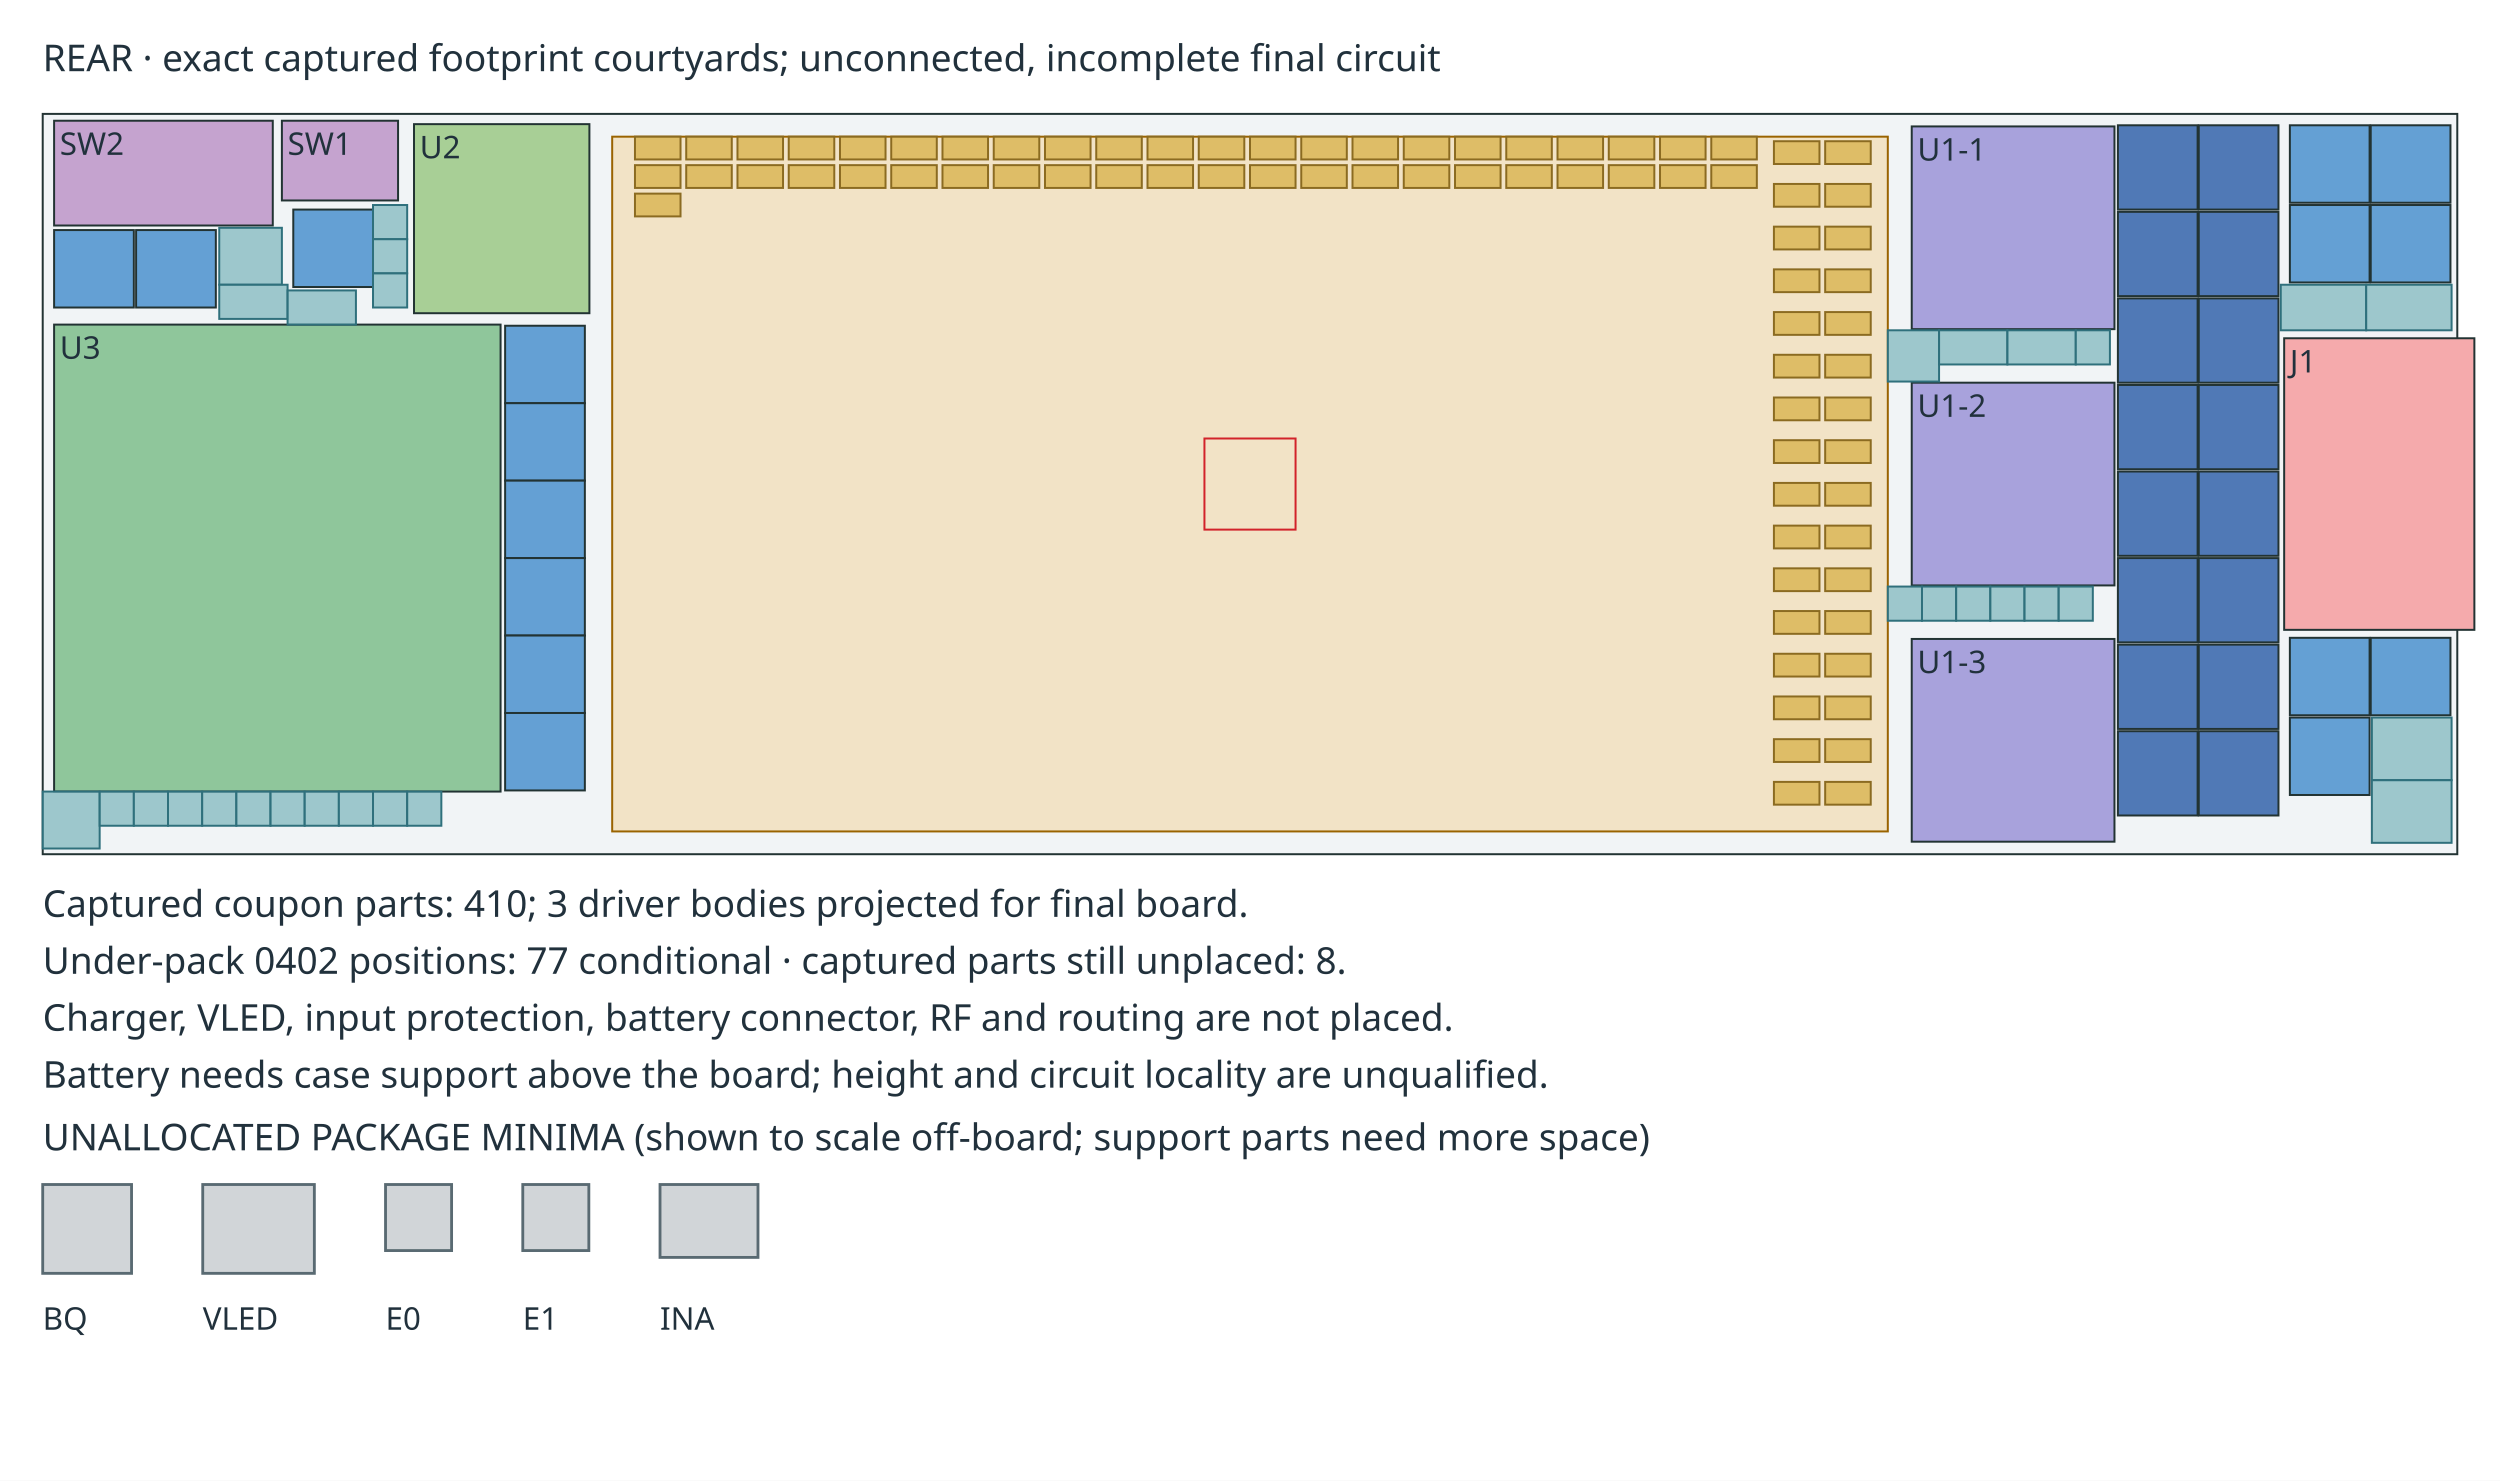
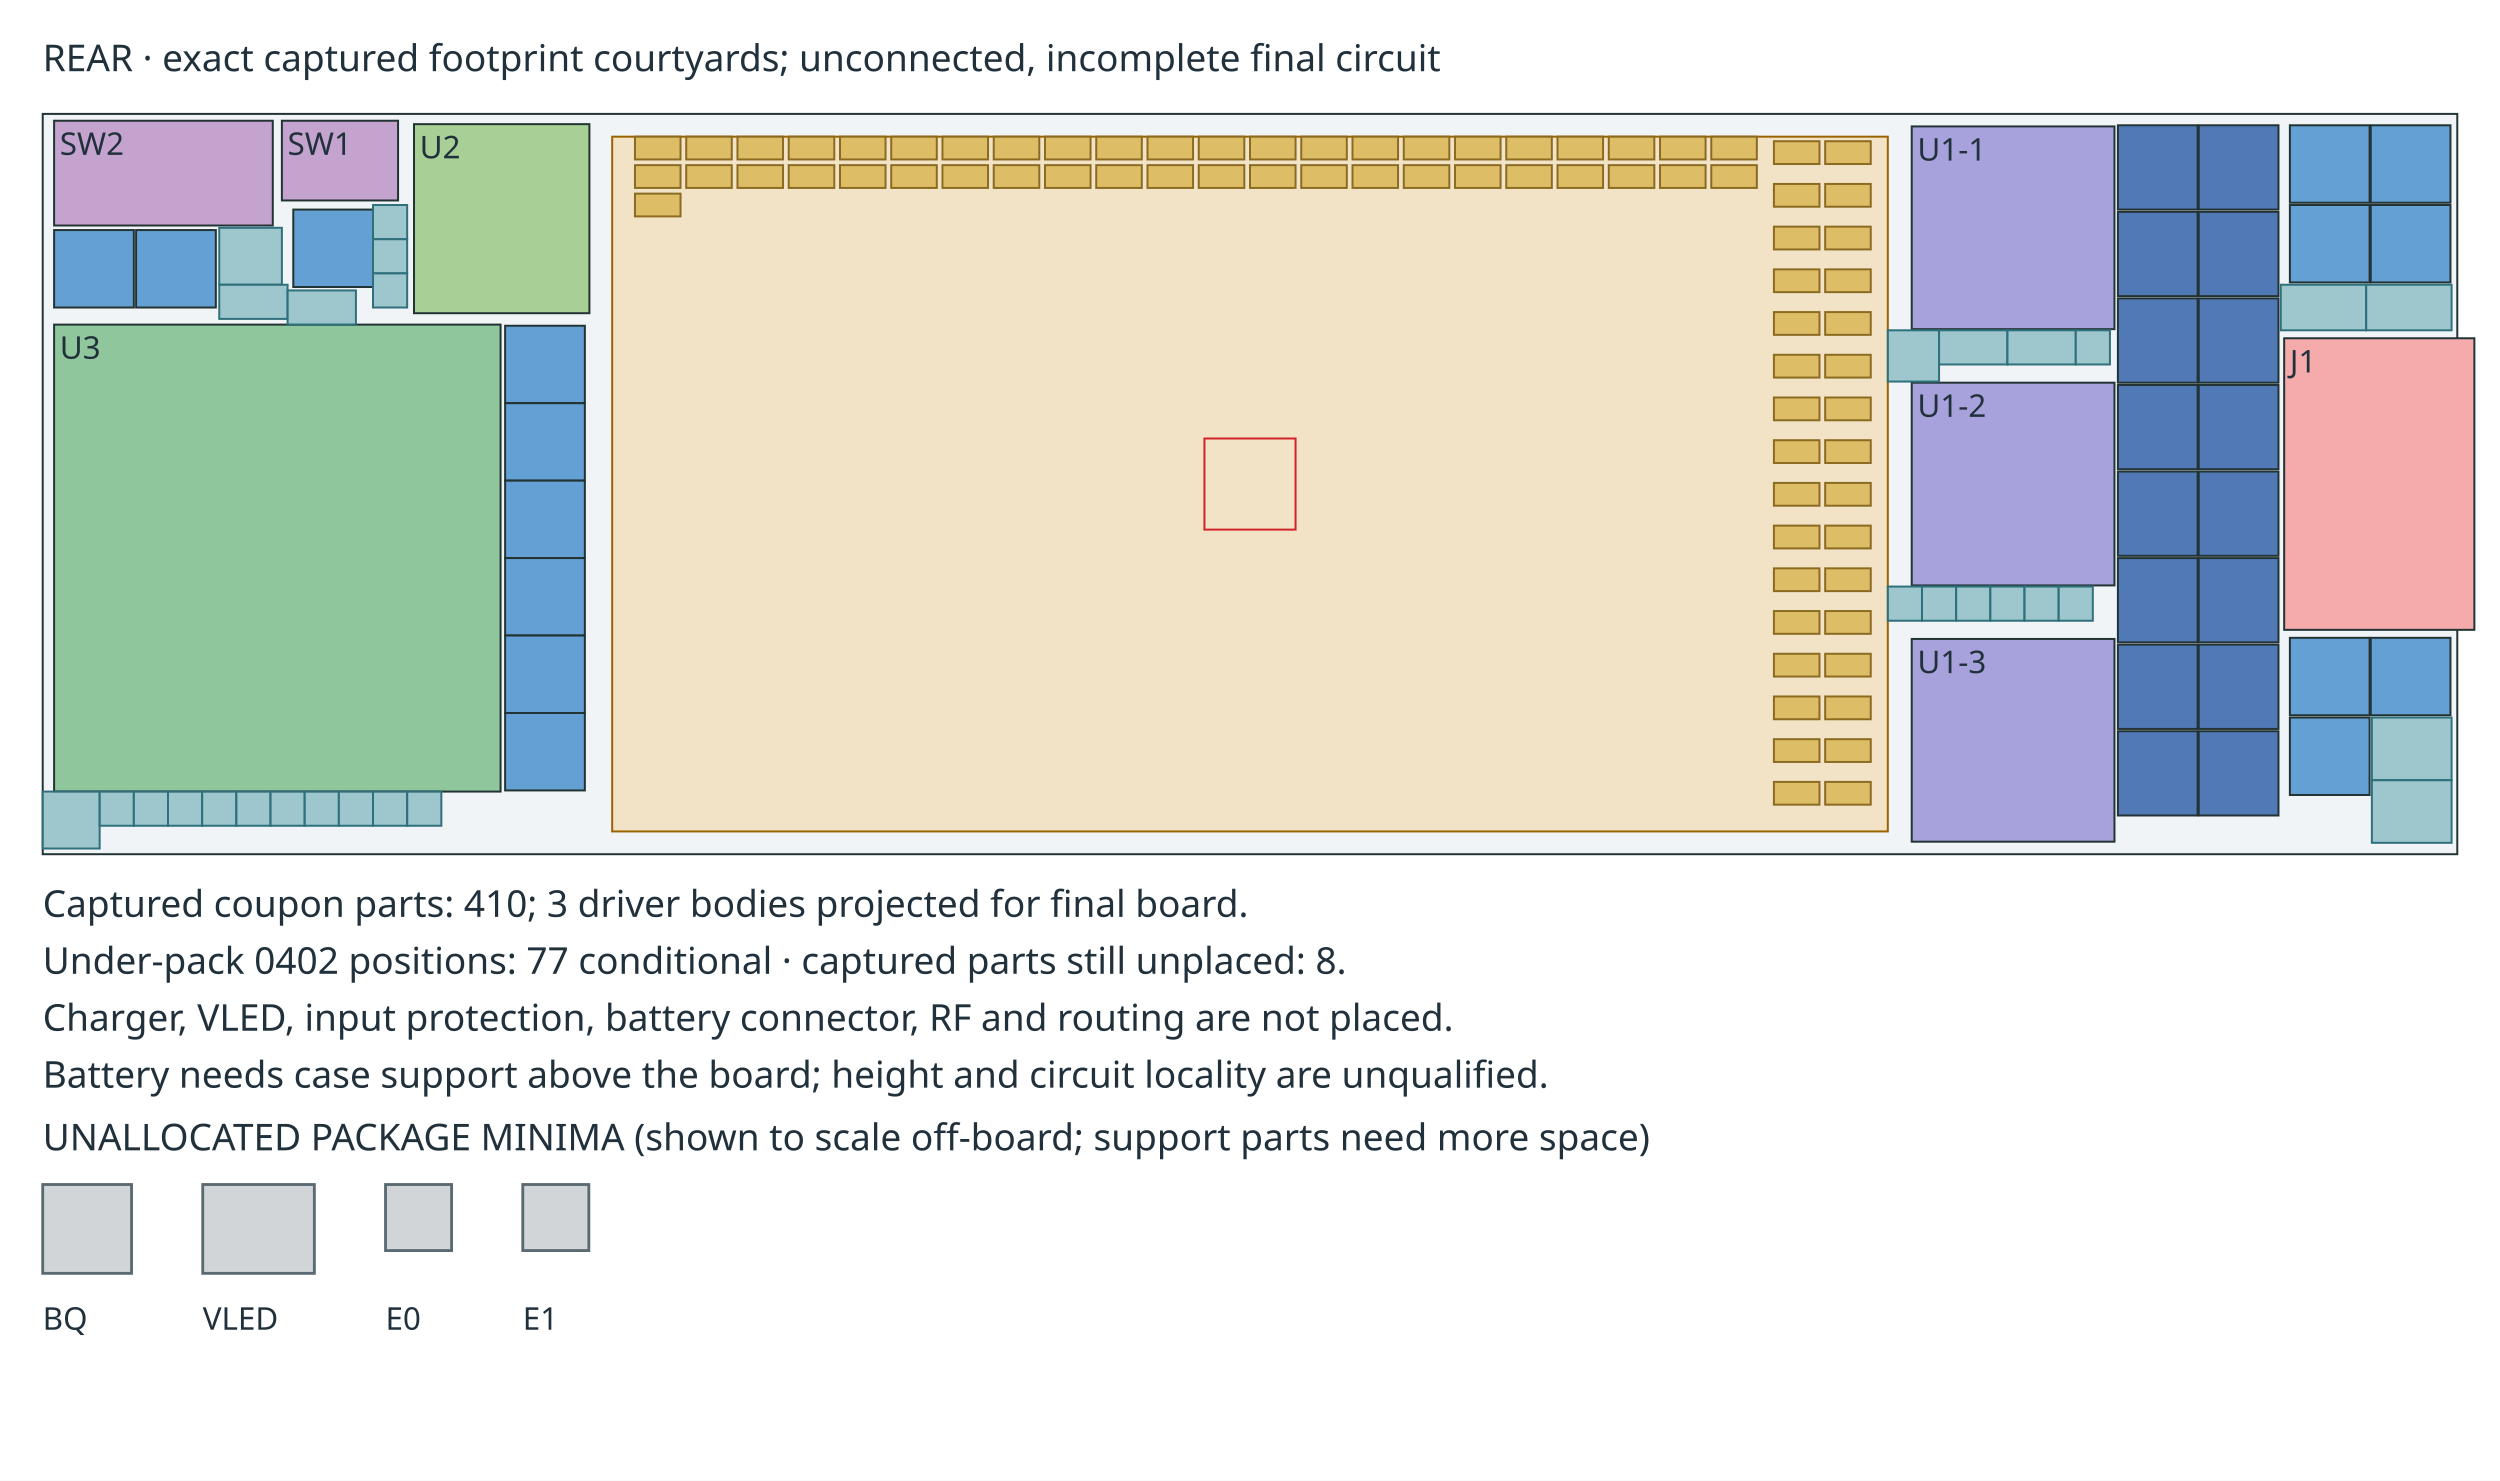
<svg xmlns="http://www.w3.org/2000/svg" viewBox="-15 -40 878.0 520.0">
  <style>text{font:13px sans-serif;fill:#21313c}.small{font:11px sans-serif}</style>
  <rect x="-15" y="-40" width="878.0" height="520.0" fill="white" />
  <text x="0" y="-15">REAR · exact captured footprint courtyards; unconnected, incomplete final circuit</text>
  <rect x="0.00" y="0.00" width="848.00" height="260.00" fill="#f1f4f6" fill-opacity="1" stroke="#233" stroke-width="0.7" />
  <rect x="200.00" y="8.00" width="448.00" height="244.00" fill="#f2d59e" fill-opacity="0.55" stroke="#9a6300" stroke-width="0.7" />
  <rect x="608.00" y="9.60" width="16.00" height="8.00" fill="#dcb95d" fill-opacity="0.9" stroke="#8b6b21" stroke-width="0.7" />
  <rect x="626.00" y="9.60" width="16.00" height="8.00" fill="#dcb95d" fill-opacity="0.9" stroke="#8b6b21" stroke-width="0.7" />
  <rect x="608.00" y="24.60" width="16.00" height="8.00" fill="#dcb95d" fill-opacity="0.9" stroke="#8b6b21" stroke-width="0.7" />
  <rect x="626.00" y="24.60" width="16.00" height="8.00" fill="#dcb95d" fill-opacity="0.9" stroke="#8b6b21" stroke-width="0.7" />
  <rect x="608.00" y="39.60" width="16.00" height="8.00" fill="#dcb95d" fill-opacity="0.9" stroke="#8b6b21" stroke-width="0.7" />
  <rect x="626.00" y="39.60" width="16.00" height="8.00" fill="#dcb95d" fill-opacity="0.9" stroke="#8b6b21" stroke-width="0.7" />
  <rect x="608.00" y="54.60" width="16.00" height="8.00" fill="#dcb95d" fill-opacity="0.9" stroke="#8b6b21" stroke-width="0.7" />
  <rect x="626.00" y="54.60" width="16.00" height="8.00" fill="#dcb95d" fill-opacity="0.9" stroke="#8b6b21" stroke-width="0.7" />
  <rect x="608.00" y="69.60" width="16.00" height="8.00" fill="#dcb95d" fill-opacity="0.9" stroke="#8b6b21" stroke-width="0.7" />
  <rect x="626.00" y="69.60" width="16.00" height="8.00" fill="#dcb95d" fill-opacity="0.9" stroke="#8b6b21" stroke-width="0.7" />
  <rect x="608.00" y="84.60" width="16.00" height="8.00" fill="#dcb95d" fill-opacity="0.9" stroke="#8b6b21" stroke-width="0.7" />
  <rect x="626.00" y="84.60" width="16.00" height="8.00" fill="#dcb95d" fill-opacity="0.9" stroke="#8b6b21" stroke-width="0.7" />
  <rect x="608.00" y="99.60" width="16.00" height="8.00" fill="#dcb95d" fill-opacity="0.9" stroke="#8b6b21" stroke-width="0.7" />
  <rect x="626.00" y="99.60" width="16.00" height="8.00" fill="#dcb95d" fill-opacity="0.9" stroke="#8b6b21" stroke-width="0.7" />
  <rect x="608.00" y="114.60" width="16.00" height="8.00" fill="#dcb95d" fill-opacity="0.9" stroke="#8b6b21" stroke-width="0.7" />
  <rect x="626.00" y="114.60" width="16.00" height="8.00" fill="#dcb95d" fill-opacity="0.9" stroke="#8b6b21" stroke-width="0.7" />
  <rect x="608.00" y="129.60" width="16.00" height="8.00" fill="#dcb95d" fill-opacity="0.9" stroke="#8b6b21" stroke-width="0.7" />
  <rect x="626.00" y="129.60" width="16.00" height="8.00" fill="#dcb95d" fill-opacity="0.9" stroke="#8b6b21" stroke-width="0.7" />
  <rect x="608.00" y="144.60" width="16.00" height="8.00" fill="#dcb95d" fill-opacity="0.9" stroke="#8b6b21" stroke-width="0.7" />
  <rect x="626.00" y="144.60" width="16.00" height="8.00" fill="#dcb95d" fill-opacity="0.9" stroke="#8b6b21" stroke-width="0.7" />
  <rect x="608.00" y="159.60" width="16.00" height="8.00" fill="#dcb95d" fill-opacity="0.9" stroke="#8b6b21" stroke-width="0.7" />
  <rect x="626.00" y="159.60" width="16.00" height="8.00" fill="#dcb95d" fill-opacity="0.9" stroke="#8b6b21" stroke-width="0.7" />
  <rect x="608.00" y="174.60" width="16.00" height="8.00" fill="#dcb95d" fill-opacity="0.9" stroke="#8b6b21" stroke-width="0.7" />
  <rect x="626.00" y="174.60" width="16.00" height="8.00" fill="#dcb95d" fill-opacity="0.9" stroke="#8b6b21" stroke-width="0.7" />
  <rect x="608.00" y="189.60" width="16.00" height="8.00" fill="#dcb95d" fill-opacity="0.9" stroke="#8b6b21" stroke-width="0.7" />
  <rect x="626.00" y="189.60" width="16.00" height="8.00" fill="#dcb95d" fill-opacity="0.9" stroke="#8b6b21" stroke-width="0.7" />
  <rect x="608.00" y="204.60" width="16.00" height="8.00" fill="#dcb95d" fill-opacity="0.9" stroke="#8b6b21" stroke-width="0.7" />
  <rect x="626.00" y="204.60" width="16.00" height="8.00" fill="#dcb95d" fill-opacity="0.9" stroke="#8b6b21" stroke-width="0.7" />
  <rect x="608.00" y="219.60" width="16.00" height="8.00" fill="#dcb95d" fill-opacity="0.9" stroke="#8b6b21" stroke-width="0.7" />
  <rect x="626.00" y="219.60" width="16.00" height="8.00" fill="#dcb95d" fill-opacity="0.9" stroke="#8b6b21" stroke-width="0.7" />
  <rect x="608.00" y="234.60" width="16.00" height="8.00" fill="#dcb95d" fill-opacity="0.9" stroke="#8b6b21" stroke-width="0.7" />
  <rect x="626.00" y="234.60" width="16.00" height="8.00" fill="#dcb95d" fill-opacity="0.9" stroke="#8b6b21" stroke-width="0.7" />
  <rect x="208.00" y="8.00" width="16.00" height="8.00" fill="#dcb95d" fill-opacity="0.9" stroke="#8b6b21" stroke-width="0.7" />
  <rect x="226.00" y="8.00" width="16.00" height="8.00" fill="#dcb95d" fill-opacity="0.9" stroke="#8b6b21" stroke-width="0.7" />
  <rect x="244.00" y="8.00" width="16.00" height="8.00" fill="#dcb95d" fill-opacity="0.9" stroke="#8b6b21" stroke-width="0.7" />
  <rect x="262.00" y="8.00" width="16.00" height="8.00" fill="#dcb95d" fill-opacity="0.9" stroke="#8b6b21" stroke-width="0.7" />
  <rect x="280.00" y="8.00" width="16.00" height="8.00" fill="#dcb95d" fill-opacity="0.9" stroke="#8b6b21" stroke-width="0.7" />
  <rect x="298.00" y="8.00" width="16.00" height="8.00" fill="#dcb95d" fill-opacity="0.9" stroke="#8b6b21" stroke-width="0.7" />
  <rect x="316.00" y="8.00" width="16.00" height="8.00" fill="#dcb95d" fill-opacity="0.9" stroke="#8b6b21" stroke-width="0.7" />
  <rect x="334.00" y="8.00" width="16.00" height="8.00" fill="#dcb95d" fill-opacity="0.9" stroke="#8b6b21" stroke-width="0.7" />
  <rect x="352.00" y="8.00" width="16.00" height="8.00" fill="#dcb95d" fill-opacity="0.9" stroke="#8b6b21" stroke-width="0.7" />
  <rect x="370.00" y="8.00" width="16.00" height="8.00" fill="#dcb95d" fill-opacity="0.9" stroke="#8b6b21" stroke-width="0.7" />
  <rect x="388.00" y="8.00" width="16.00" height="8.00" fill="#dcb95d" fill-opacity="0.9" stroke="#8b6b21" stroke-width="0.7" />
  <rect x="406.00" y="8.00" width="16.00" height="8.00" fill="#dcb95d" fill-opacity="0.9" stroke="#8b6b21" stroke-width="0.7" />
  <rect x="424.00" y="8.00" width="16.00" height="8.00" fill="#dcb95d" fill-opacity="0.9" stroke="#8b6b21" stroke-width="0.7" />
  <rect x="442.00" y="8.00" width="16.00" height="8.00" fill="#dcb95d" fill-opacity="0.9" stroke="#8b6b21" stroke-width="0.7" />
  <rect x="460.00" y="8.00" width="16.00" height="8.00" fill="#dcb95d" fill-opacity="0.9" stroke="#8b6b21" stroke-width="0.7" />
  <rect x="478.00" y="8.00" width="16.00" height="8.00" fill="#dcb95d" fill-opacity="0.9" stroke="#8b6b21" stroke-width="0.7" />
  <rect x="496.00" y="8.00" width="16.00" height="8.00" fill="#dcb95d" fill-opacity="0.9" stroke="#8b6b21" stroke-width="0.7" />
  <rect x="514.00" y="8.00" width="16.00" height="8.00" fill="#dcb95d" fill-opacity="0.9" stroke="#8b6b21" stroke-width="0.7" />
  <rect x="532.00" y="8.00" width="16.00" height="8.00" fill="#dcb95d" fill-opacity="0.9" stroke="#8b6b21" stroke-width="0.7" />
  <rect x="550.00" y="8.00" width="16.00" height="8.00" fill="#dcb95d" fill-opacity="0.9" stroke="#8b6b21" stroke-width="0.7" />
  <rect x="568.00" y="8.00" width="16.00" height="8.00" fill="#dcb95d" fill-opacity="0.9" stroke="#8b6b21" stroke-width="0.7" />
  <rect x="586.00" y="8.00" width="16.00" height="8.00" fill="#dcb95d" fill-opacity="0.9" stroke="#8b6b21" stroke-width="0.7" />
  <rect x="208.00" y="18.00" width="16.00" height="8.00" fill="#dcb95d" fill-opacity="0.9" stroke="#8b6b21" stroke-width="0.7" />
  <rect x="226.00" y="18.00" width="16.00" height="8.00" fill="#dcb95d" fill-opacity="0.9" stroke="#8b6b21" stroke-width="0.7" />
  <rect x="244.00" y="18.00" width="16.00" height="8.00" fill="#dcb95d" fill-opacity="0.9" stroke="#8b6b21" stroke-width="0.7" />
  <rect x="262.00" y="18.00" width="16.00" height="8.00" fill="#dcb95d" fill-opacity="0.9" stroke="#8b6b21" stroke-width="0.7" />
  <rect x="280.00" y="18.00" width="16.00" height="8.00" fill="#dcb95d" fill-opacity="0.9" stroke="#8b6b21" stroke-width="0.7" />
  <rect x="298.00" y="18.00" width="16.00" height="8.00" fill="#dcb95d" fill-opacity="0.9" stroke="#8b6b21" stroke-width="0.7" />
  <rect x="316.00" y="18.00" width="16.00" height="8.00" fill="#dcb95d" fill-opacity="0.9" stroke="#8b6b21" stroke-width="0.7" />
  <rect x="334.00" y="18.00" width="16.00" height="8.00" fill="#dcb95d" fill-opacity="0.9" stroke="#8b6b21" stroke-width="0.7" />
  <rect x="352.00" y="18.00" width="16.00" height="8.00" fill="#dcb95d" fill-opacity="0.9" stroke="#8b6b21" stroke-width="0.7" />
  <rect x="370.00" y="18.00" width="16.00" height="8.00" fill="#dcb95d" fill-opacity="0.9" stroke="#8b6b21" stroke-width="0.7" />
  <rect x="388.00" y="18.00" width="16.00" height="8.00" fill="#dcb95d" fill-opacity="0.9" stroke="#8b6b21" stroke-width="0.7" />
  <rect x="406.00" y="18.00" width="16.00" height="8.00" fill="#dcb95d" fill-opacity="0.9" stroke="#8b6b21" stroke-width="0.7" />
  <rect x="424.00" y="18.00" width="16.00" height="8.00" fill="#dcb95d" fill-opacity="0.9" stroke="#8b6b21" stroke-width="0.7" />
  <rect x="442.00" y="18.00" width="16.00" height="8.00" fill="#dcb95d" fill-opacity="0.9" stroke="#8b6b21" stroke-width="0.7" />
  <rect x="460.00" y="18.00" width="16.00" height="8.00" fill="#dcb95d" fill-opacity="0.9" stroke="#8b6b21" stroke-width="0.7" />
  <rect x="478.00" y="18.00" width="16.00" height="8.00" fill="#dcb95d" fill-opacity="0.9" stroke="#8b6b21" stroke-width="0.7" />
  <rect x="496.00" y="18.00" width="16.00" height="8.00" fill="#dcb95d" fill-opacity="0.9" stroke="#8b6b21" stroke-width="0.7" />
  <rect x="514.00" y="18.00" width="16.00" height="8.00" fill="#dcb95d" fill-opacity="0.9" stroke="#8b6b21" stroke-width="0.7" />
  <rect x="532.00" y="18.00" width="16.00" height="8.00" fill="#dcb95d" fill-opacity="0.9" stroke="#8b6b21" stroke-width="0.7" />
  <rect x="550.00" y="18.00" width="16.00" height="8.00" fill="#dcb95d" fill-opacity="0.9" stroke="#8b6b21" stroke-width="0.7" />
  <rect x="568.00" y="18.00" width="16.00" height="8.00" fill="#dcb95d" fill-opacity="0.9" stroke="#8b6b21" stroke-width="0.7" />
  <rect x="586.00" y="18.00" width="16.00" height="8.00" fill="#dcb95d" fill-opacity="0.9" stroke="#8b6b21" stroke-width="0.7" />
  <rect x="208.00" y="28.00" width="16.00" height="8.00" fill="#dcb95d" fill-opacity="0.9" stroke="#8b6b21" stroke-width="0.7" />
  <rect x="408.00" y="114.00" width="32.00" height="32.00" fill="none" fill-opacity="1" stroke="#d2232a" stroke-width="0.7" />
  <rect x="4.00" y="2.40" width="76.80" height="36.80" fill="#c5a3cf" fill-opacity="1" stroke="#233" stroke-width="0.7" />
  <text class="small" x="6.0" y="14.4">SW2</text>
  <rect x="84.00" y="2.40" width="40.80" height="28.00" fill="#c5a3cf" fill-opacity="1" stroke="#233" stroke-width="0.7" />
  <text class="small" x="86.0" y="14.4">SW1</text>
  <rect x="130.40" y="3.60" width="61.60" height="66.40" fill="#a8cf96" fill-opacity="1" stroke="#233" stroke-width="0.7" />
  <text class="small" x="132.4" y="15.6">U2</text>
  <rect x="4.00" y="74.00" width="156.80" height="164.00" fill="#8fc69b" fill-opacity="1" stroke="#233" stroke-width="0.7" />
  <text class="small" x="6.0" y="86.0">U3</text>
  <rect x="656.40" y="4.40" width="71.20" height="71.20" fill="#a8a2dc" fill-opacity="1" stroke="#233" stroke-width="0.7" />
  <text class="small" x="658.4" y="16.4">U1-1</text>
  <rect x="656.40" y="94.40" width="71.20" height="71.20" fill="#a8a2dc" fill-opacity="1" stroke="#233" stroke-width="0.7" />
  <text class="small" x="658.4" y="106.4">U1-2</text>
  <rect x="656.40" y="184.40" width="71.20" height="71.20" fill="#a8a2dc" fill-opacity="1" stroke="#233" stroke-width="0.7" />
  <text class="small" x="658.4" y="196.4">U1-3</text>
  <rect x="787.20" y="78.80" width="66.80" height="102.40" fill="#f5aaac" fill-opacity="1" stroke="#233" stroke-width="0.7" />
  <text class="small" x="789.2" y="90.8">J1</text>
  <rect x="728.80" y="4.00" width="28.00" height="29.60" fill="#5079b6" fill-opacity="1" stroke="#233" stroke-width="0.7" />
  <rect x="757.20" y="4.00" width="28.00" height="29.60" fill="#5079b6" fill-opacity="1" stroke="#233" stroke-width="0.7" />
  <rect x="728.80" y="34.40" width="28.00" height="29.60" fill="#5079b6" fill-opacity="1" stroke="#233" stroke-width="0.7" />
  <rect x="757.20" y="34.40" width="28.00" height="29.60" fill="#5079b6" fill-opacity="1" stroke="#233" stroke-width="0.7" />
  <rect x="728.80" y="64.80" width="28.00" height="29.60" fill="#5079b6" fill-opacity="1" stroke="#233" stroke-width="0.7" />
  <rect x="757.20" y="64.80" width="28.00" height="29.60" fill="#5079b6" fill-opacity="1" stroke="#233" stroke-width="0.7" />
  <rect x="728.80" y="95.20" width="28.00" height="29.60" fill="#5079b6" fill-opacity="1" stroke="#233" stroke-width="0.7" />
  <rect x="757.20" y="95.20" width="28.00" height="29.60" fill="#5079b6" fill-opacity="1" stroke="#233" stroke-width="0.7" />
  <rect x="728.80" y="125.60" width="28.00" height="29.60" fill="#5079b6" fill-opacity="1" stroke="#233" stroke-width="0.7" />
  <rect x="757.20" y="125.60" width="28.00" height="29.60" fill="#5079b6" fill-opacity="1" stroke="#233" stroke-width="0.7" />
  <rect x="728.80" y="156.00" width="28.00" height="29.60" fill="#5079b6" fill-opacity="1" stroke="#233" stroke-width="0.7" />
  <rect x="757.20" y="156.00" width="28.00" height="29.60" fill="#5079b6" fill-opacity="1" stroke="#233" stroke-width="0.7" />
  <rect x="728.80" y="186.40" width="28.00" height="29.60" fill="#5079b6" fill-opacity="1" stroke="#233" stroke-width="0.7" />
  <rect x="757.20" y="186.40" width="28.00" height="29.60" fill="#5079b6" fill-opacity="1" stroke="#233" stroke-width="0.7" />
  <rect x="728.80" y="216.80" width="28.00" height="29.60" fill="#5079b6" fill-opacity="1" stroke="#233" stroke-width="0.7" />
  <rect x="757.20" y="216.80" width="28.00" height="29.60" fill="#5079b6" fill-opacity="1" stroke="#233" stroke-width="0.7" />
  <rect x="162.40" y="74.40" width="28.00" height="27.20" fill="#64a0d4" fill-opacity="1" stroke="#233" stroke-width="0.7" />
  <rect x="162.40" y="101.60" width="28.00" height="27.20" fill="#64a0d4" fill-opacity="1" stroke="#233" stroke-width="0.7" />
  <rect x="162.40" y="128.80" width="28.00" height="27.20" fill="#64a0d4" fill-opacity="1" stroke="#233" stroke-width="0.7" />
  <rect x="162.40" y="156.00" width="28.00" height="27.20" fill="#64a0d4" fill-opacity="1" stroke="#233" stroke-width="0.7" />
  <rect x="162.40" y="183.20" width="28.00" height="27.20" fill="#64a0d4" fill-opacity="1" stroke="#233" stroke-width="0.7" />
  <rect x="162.40" y="210.40" width="28.00" height="27.20" fill="#64a0d4" fill-opacity="1" stroke="#233" stroke-width="0.7" />
  <rect x="4.00" y="40.80" width="28.00" height="27.20" fill="#64a0d4" fill-opacity="1" stroke="#233" stroke-width="0.7" />
  <rect x="32.80" y="40.80" width="28.00" height="27.20" fill="#64a0d4" fill-opacity="1" stroke="#233" stroke-width="0.7" />
  <rect x="88.00" y="33.60" width="28.00" height="27.20" fill="#64a0d4" fill-opacity="1" stroke="#233" stroke-width="0.7" />
  <rect x="789.20" y="4.00" width="28.00" height="27.20" fill="#64a0d4" fill-opacity="1" stroke="#233" stroke-width="0.7" />
  <rect x="817.60" y="4.00" width="28.00" height="27.20" fill="#64a0d4" fill-opacity="1" stroke="#233" stroke-width="0.7" />
  <rect x="789.20" y="32.00" width="28.00" height="27.20" fill="#64a0d4" fill-opacity="1" stroke="#233" stroke-width="0.7" />
  <rect x="817.60" y="32.00" width="28.00" height="27.20" fill="#64a0d4" fill-opacity="1" stroke="#233" stroke-width="0.7" />
  <rect x="789.20" y="184.00" width="28.00" height="27.20" fill="#64a0d4" fill-opacity="1" stroke="#233" stroke-width="0.7" />
  <rect x="817.60" y="184.00" width="28.00" height="27.20" fill="#64a0d4" fill-opacity="1" stroke="#233" stroke-width="0.7" />
  <rect x="789.20" y="212.00" width="28.00" height="27.20" fill="#64a0d4" fill-opacity="1" stroke="#233" stroke-width="0.7" />
  <rect x="818.00" y="212.00" width="28.00" height="22.00" fill="#88bbc2" fill-opacity="0.8" stroke="#2f707c" stroke-width="0.7" />
  <rect x="818.00" y="234.00" width="28.00" height="22.00" fill="#88bbc2" fill-opacity="0.8" stroke="#2f707c" stroke-width="0.7" />
  <rect x="786.00" y="60.00" width="30.00" height="16.00" fill="#88bbc2" fill-opacity="0.8" stroke="#2f707c" stroke-width="0.7" />
  <rect x="816.00" y="60.00" width="30.00" height="16.00" fill="#88bbc2" fill-opacity="0.8" stroke="#2f707c" stroke-width="0.7" />
  <rect x="62.00" y="40.00" width="22.00" height="20.00" fill="#88bbc2" fill-opacity="0.8" stroke="#2f707c" stroke-width="0.7" />
  <rect x="0.00" y="238.00" width="20.00" height="20.00" fill="#88bbc2" fill-opacity="0.8" stroke="#2f707c" stroke-width="0.7" />
  <rect x="648.00" y="76.00" width="18.00" height="18.00" fill="#88bbc2" fill-opacity="0.8" stroke="#2f707c" stroke-width="0.7" />
  <rect x="62.00" y="60.00" width="24.00" height="12.00" fill="#88bbc2" fill-opacity="0.8" stroke="#2f707c" stroke-width="0.7" />
  <rect x="86.00" y="62.00" width="24.00" height="12.00" fill="#88bbc2" fill-opacity="0.8" stroke="#2f707c" stroke-width="0.7" />
  <rect x="666.00" y="76.00" width="24.00" height="12.00" fill="#88bbc2" fill-opacity="0.8" stroke="#2f707c" stroke-width="0.7" />
  <rect x="690.00" y="76.00" width="24.00" height="12.00" fill="#88bbc2" fill-opacity="0.8" stroke="#2f707c" stroke-width="0.7" />
  <rect x="116.00" y="32.00" width="12.00" height="12.00" fill="#88bbc2" fill-opacity="0.8" stroke="#2f707c" stroke-width="0.7" />
  <rect x="116.00" y="44.00" width="12.00" height="12.00" fill="#88bbc2" fill-opacity="0.8" stroke="#2f707c" stroke-width="0.7" />
  <rect x="116.00" y="56.00" width="12.00" height="12.00" fill="#88bbc2" fill-opacity="0.8" stroke="#2f707c" stroke-width="0.7" />
  <rect x="714.00" y="76.00" width="12.00" height="12.00" fill="#88bbc2" fill-opacity="0.8" stroke="#2f707c" stroke-width="0.7" />
  <rect x="648.00" y="166.00" width="12.00" height="12.00" fill="#88bbc2" fill-opacity="0.8" stroke="#2f707c" stroke-width="0.7" />
  <rect x="660.00" y="166.00" width="12.00" height="12.00" fill="#88bbc2" fill-opacity="0.8" stroke="#2f707c" stroke-width="0.7" />
  <rect x="672.00" y="166.00" width="12.00" height="12.00" fill="#88bbc2" fill-opacity="0.8" stroke="#2f707c" stroke-width="0.7" />
  <rect x="684.00" y="166.00" width="12.00" height="12.00" fill="#88bbc2" fill-opacity="0.8" stroke="#2f707c" stroke-width="0.7" />
  <rect x="696.00" y="166.00" width="12.00" height="12.00" fill="#88bbc2" fill-opacity="0.8" stroke="#2f707c" stroke-width="0.7" />
  <rect x="708.00" y="166.00" width="12.00" height="12.00" fill="#88bbc2" fill-opacity="0.8" stroke="#2f707c" stroke-width="0.7" />
  <rect x="20.00" y="238.00" width="12.00" height="12.00" fill="#88bbc2" fill-opacity="0.8" stroke="#2f707c" stroke-width="0.7" />
  <rect x="32.00" y="238.00" width="12.00" height="12.00" fill="#88bbc2" fill-opacity="0.8" stroke="#2f707c" stroke-width="0.7" />
  <rect x="44.00" y="238.00" width="12.00" height="12.00" fill="#88bbc2" fill-opacity="0.8" stroke="#2f707c" stroke-width="0.7" />
  <rect x="56.00" y="238.00" width="12.00" height="12.00" fill="#88bbc2" fill-opacity="0.8" stroke="#2f707c" stroke-width="0.7" />
  <rect x="68.00" y="238.00" width="12.00" height="12.00" fill="#88bbc2" fill-opacity="0.8" stroke="#2f707c" stroke-width="0.7" />
  <rect x="80.00" y="238.00" width="12.00" height="12.00" fill="#88bbc2" fill-opacity="0.8" stroke="#2f707c" stroke-width="0.7" />
  <rect x="92.00" y="238.00" width="12.00" height="12.00" fill="#88bbc2" fill-opacity="0.8" stroke="#2f707c" stroke-width="0.7" />
  <rect x="104.00" y="238.00" width="12.00" height="12.00" fill="#88bbc2" fill-opacity="0.8" stroke="#2f707c" stroke-width="0.7" />
  <rect x="116.00" y="238.00" width="12.00" height="12.00" fill="#88bbc2" fill-opacity="0.8" stroke="#2f707c" stroke-width="0.7" />
  <rect x="128.00" y="238.00" width="12.00" height="12.00" fill="#88bbc2" fill-opacity="0.8" stroke="#2f707c" stroke-width="0.7" />
  <text x="0" y="282.0">Captured coupon parts: 410; 3 driver bodies projected for final board.</text>
  <text x="0" y="302.0">Under-pack 0402 positions: 77 conditional · captured parts still unplaced: 8.</text>
  <text x="0" y="322.0">Charger, VLED, input protection, battery connector, RF and routing are not placed.</text>
  <text x="0" y="342.0">Battery needs case support above the board; height and circuit locality are unqualified.</text>
  <text x="0" y="364.0">UNALLOCATED PACKAGE MINIMA (shown to scale off-board; support parts need more space)</text>
  <rect x="0.0" y="376.0" width="31.2" height="31.2" fill="#d1d5d8" stroke="#596a72" />
  <text class="small" x="0.0" y="427.0">BQ</text>
  <rect x="56.2" y="376.0" width="39.2" height="31.2" fill="#d1d5d8" stroke="#596a72" />
  <text class="small" x="56.2" y="427.0">VLED</text>
  <rect x="120.4" y="376.0" width="23.2" height="23.2" fill="#d1d5d8" stroke="#596a72" />
  <text class="small" x="120.4" y="427.0">E0</text>
  <rect x="168.6" y="376.0" width="23.2" height="23.2" fill="#d1d5d8" stroke="#596a72" />
  <text class="small" x="168.6" y="427.0">E1</text>
-   <rect x="216.8" y="376.0" width="34.4" height="25.6" fill="#d1d5d8" stroke="#596a72" />
-   <text class="small" x="216.8" y="427.0">INA</text>
</svg>
